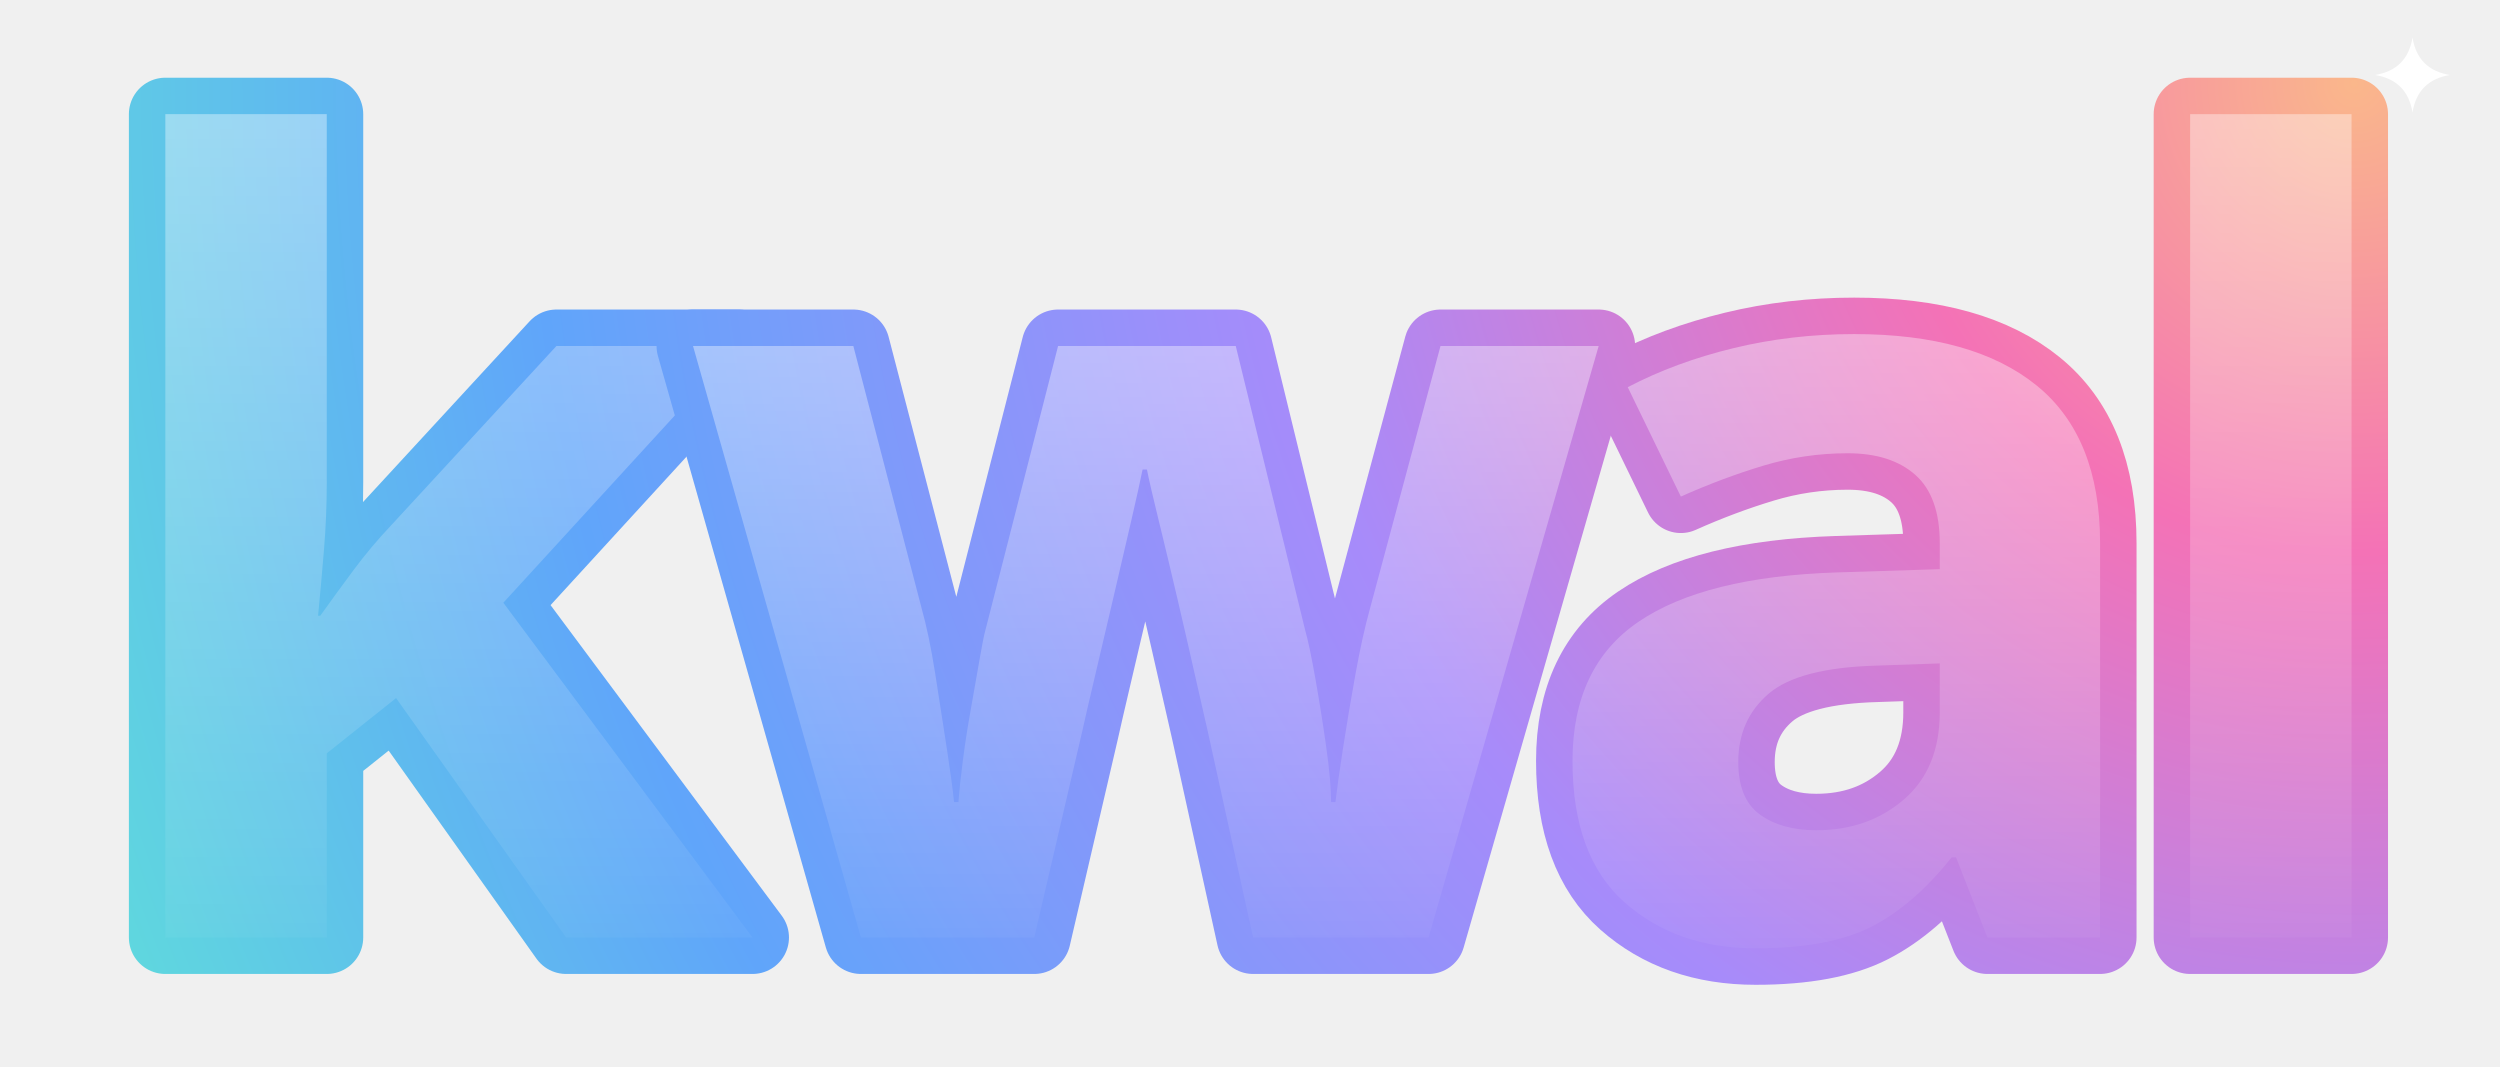
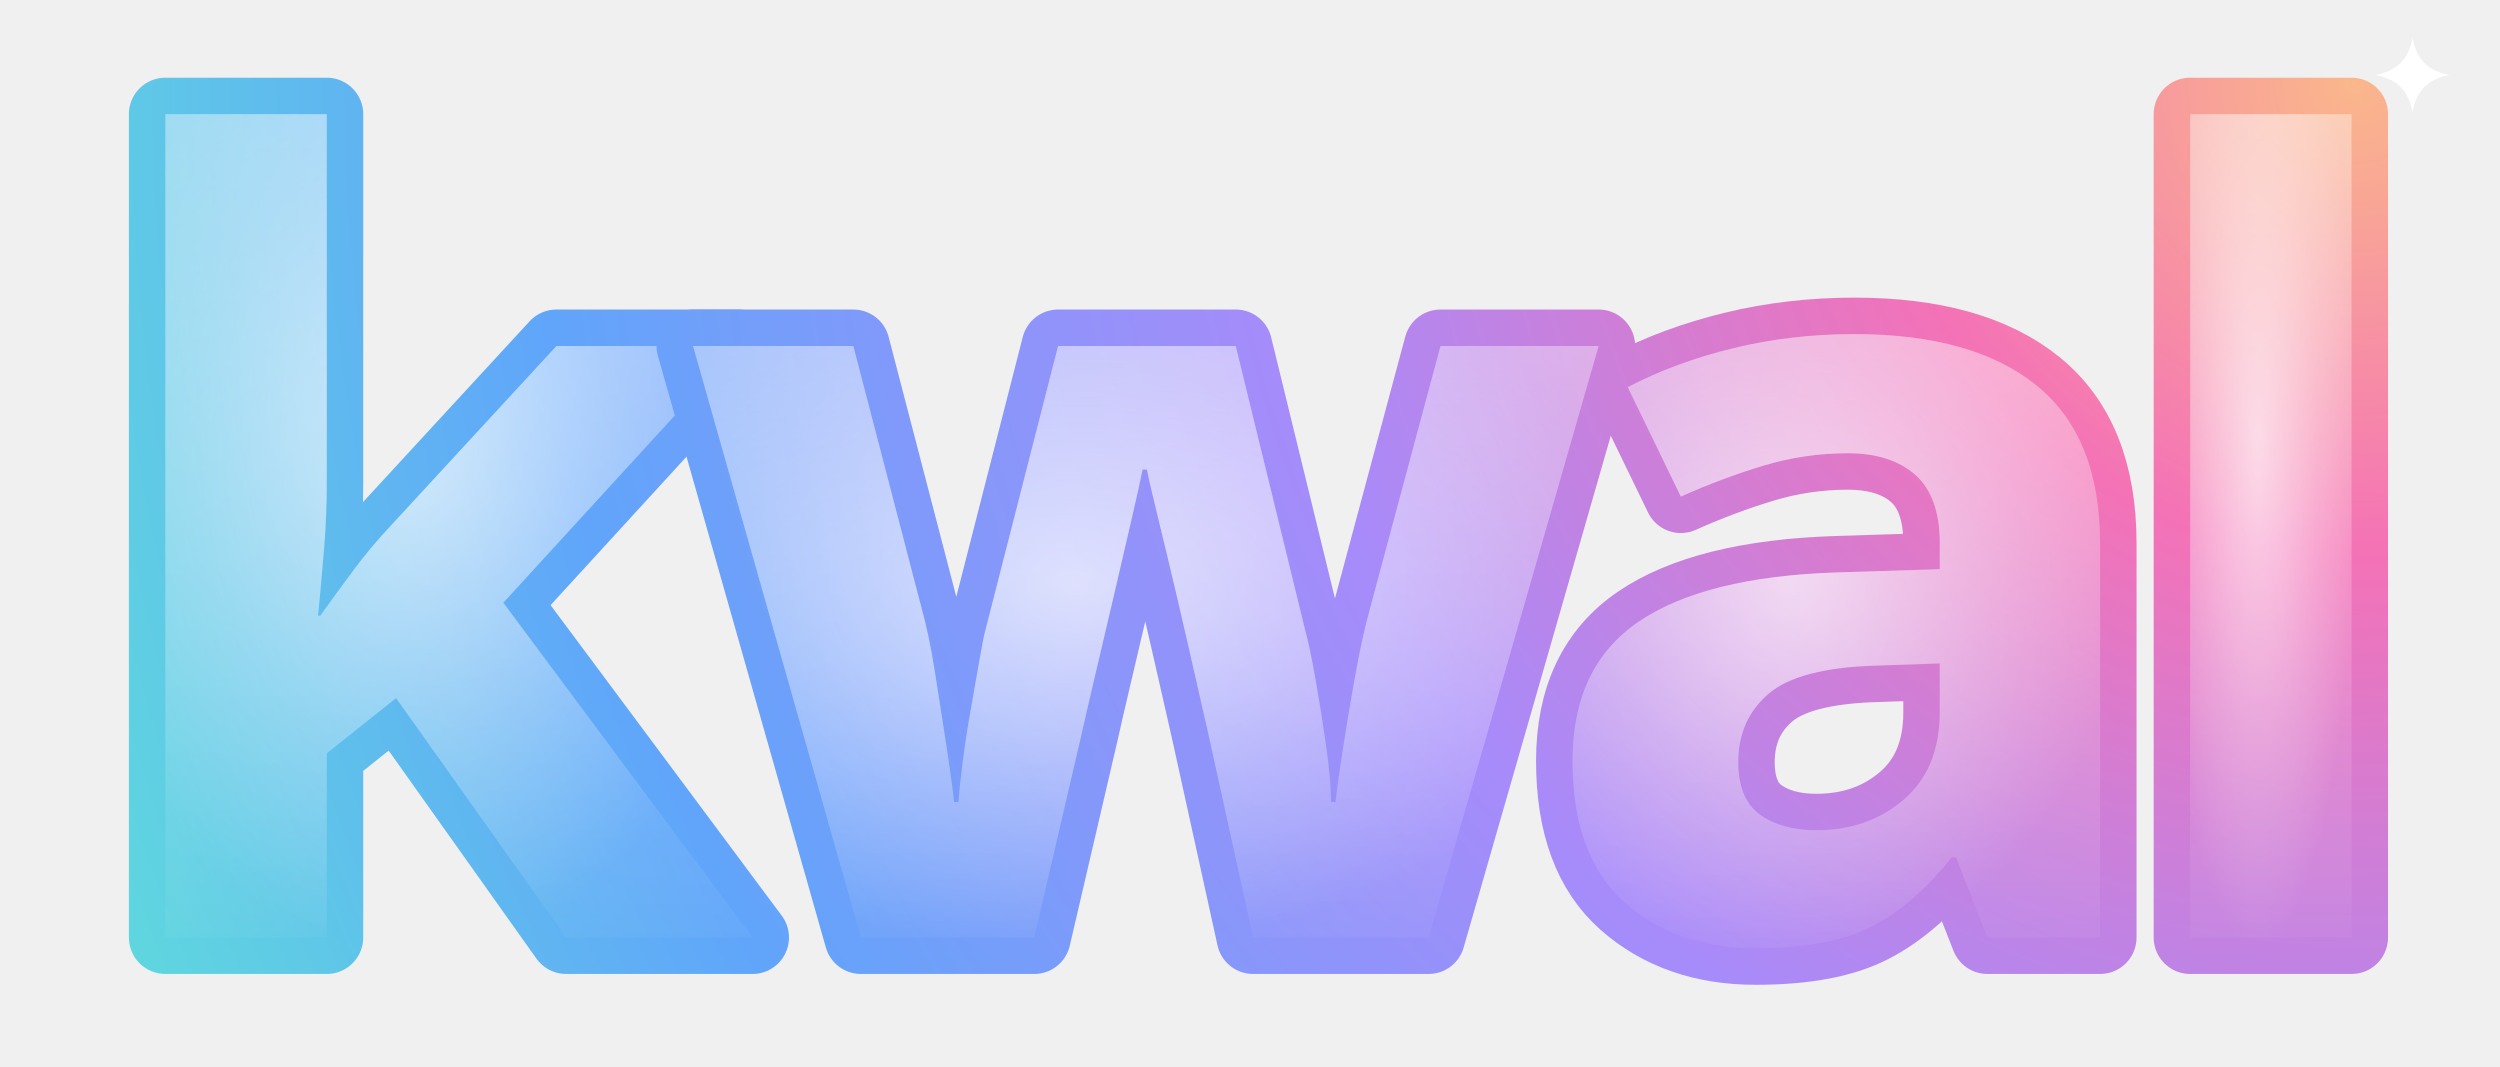
<svg xmlns="http://www.w3.org/2000/svg" viewBox="0 0 1200 512" width="1200" height="512">
  <style>
    .l { transform-box: fill-box; transform-origin: 50% 100%; animation: wobble 4.6s ease-in-out infinite; }
    .l2 { animation-delay: -1.1s; }
    .l3 { animation-delay: -2.2s; }
    .l4 { animation-delay: -3.3s; }
    @keyframes wobble {
      0%, 100% { transform: scale(1, 1); }
      22%      { transform: scale(.975, 1.04); }
      55%      { transform: scale(1.012, .985); }
      78%      { transform: scale(.992, 1.015); }
    }
    .star { transform-box: fill-box; transform-origin: 50% 50%; animation: twinkle 3.2s ease-in-out infinite; }
    @keyframes twinkle {
      0%, 100% { transform: scale(.25) rotate(0deg);  opacity: 0; }
      30%      { transform: scale(1)   rotate(45deg); opacity: 1; }
      60%      { transform: scale(.6)  rotate(90deg); opacity: .8; }
    }
    @media (prefers-reduced-motion: reduce) { .l, .star { animation: none; } .star { opacity: 1; } }
  </style>
  <defs>
    <radialGradient id="paint" gradientUnits="userSpaceOnUse" cx="1130" cy="40" r="1250">
      <animate attributeName="r" values="1200;1330;1260;1200" keyTimes="0;.26;.6;1" dur="6.5s" repeatCount="indefinite" />
      <stop offset="0" stop-color="#fab78b" />
      <stop offset="0.18" stop-color="#f472b6">
        <animate attributeName="stop-color" values="#f472b6;#ff8fd0;#f472b6" dur="1.3s" repeatCount="indefinite" />
      </stop>
      <stop offset="0.42" stop-color="#a78bfa">
        <animate attributeName="stop-color" values="#a78bfa;#c4a5ff;#a78bfa" dur="1.7s" repeatCount="indefinite" />
      </stop>
      <stop offset="0.7" stop-color="#60a5fa">
        <animate attributeName="stop-color" values="#60a5fa;#5cd6ff;#60a5fa" dur="2.1s" repeatCount="indefinite" />
      </stop>
      <stop offset="1" stop-color="#5eead4">
        <animate attributeName="stop-color" values="#5eead4;#7dffd9;#5eead4" dur="1.5s" repeatCount="indefinite" />
      </stop>
    </radialGradient>
+     <radialGradient id="inner" cx=".42" cy=".4" r=".62">
+       <stop offset="0" stop-color="#fff" stop-opacity=".62" />
+       <stop offset=".6" stop-color="#fff" stop-opacity=".22" />
+       <stop offset="1" stop-color="#fff" stop-opacity="0" />
+     </radialGradient>
    <linearGradient id="gloss" x1="0" y1="0" x2="0" y2="1">
      <stop offset="0" stop-color="#fff" stop-opacity=".38" />
      <stop offset="1" stop-color="#fff" stop-opacity=".04" />
    </linearGradient>
  </defs>
  <g font-family="Nunito, 'Arial Rounded MT Bold', sans-serif" font-size="520" font-weight="900" text-anchor="middle">
    <g class="l l1">
      <text x="200" y="450" fill="url(#paint)" stroke="url(#paint)" stroke-width="35" stroke-linejoin="round">k</text>
+       <text x="200" y="450" fill="url(#inner)">k</text>
      <text x="200" y="450" fill="url(#gloss)">k</text>
    </g>
    <g class="l l2">
      <text x="550" y="450" fill="url(#paint)" stroke="url(#paint)" stroke-width="35" stroke-linejoin="round">w</text>
+       <text x="550" y="450" fill="url(#inner)">w</text>
      <text x="550" y="450" fill="url(#gloss)">w</text>
    </g>
    <g class="l l3">
      <text x="890" y="450" fill="url(#paint)" stroke="url(#paint)" stroke-width="35" stroke-linejoin="round">a</text>
+       <text x="890" y="450" fill="url(#inner)">a</text>
      <text x="890" y="450" fill="url(#gloss)">a</text>
    </g>
    <g class="l l4">
      <text x="1090" y="450" fill="url(#paint)" stroke="url(#paint)" stroke-width="35" stroke-linejoin="round">l</text>
+       <text x="1090" y="450" fill="url(#inner)">l</text>
      <text x="1090" y="450" fill="url(#gloss)">l</text>
    </g>
  </g>
  <g transform="translate(1158 36)">
    <g class="star">
      <path d="M0,-18 Q2.5,-2.5 18,0 Q2.5,2.5 0,18 Q-2.5,2.5 -18,0 Q-2.5,-2.5 0,-18Z" fill="#fff" />
      <circle r="3" fill="#fff" />
    </g>
  </g>
</svg>
